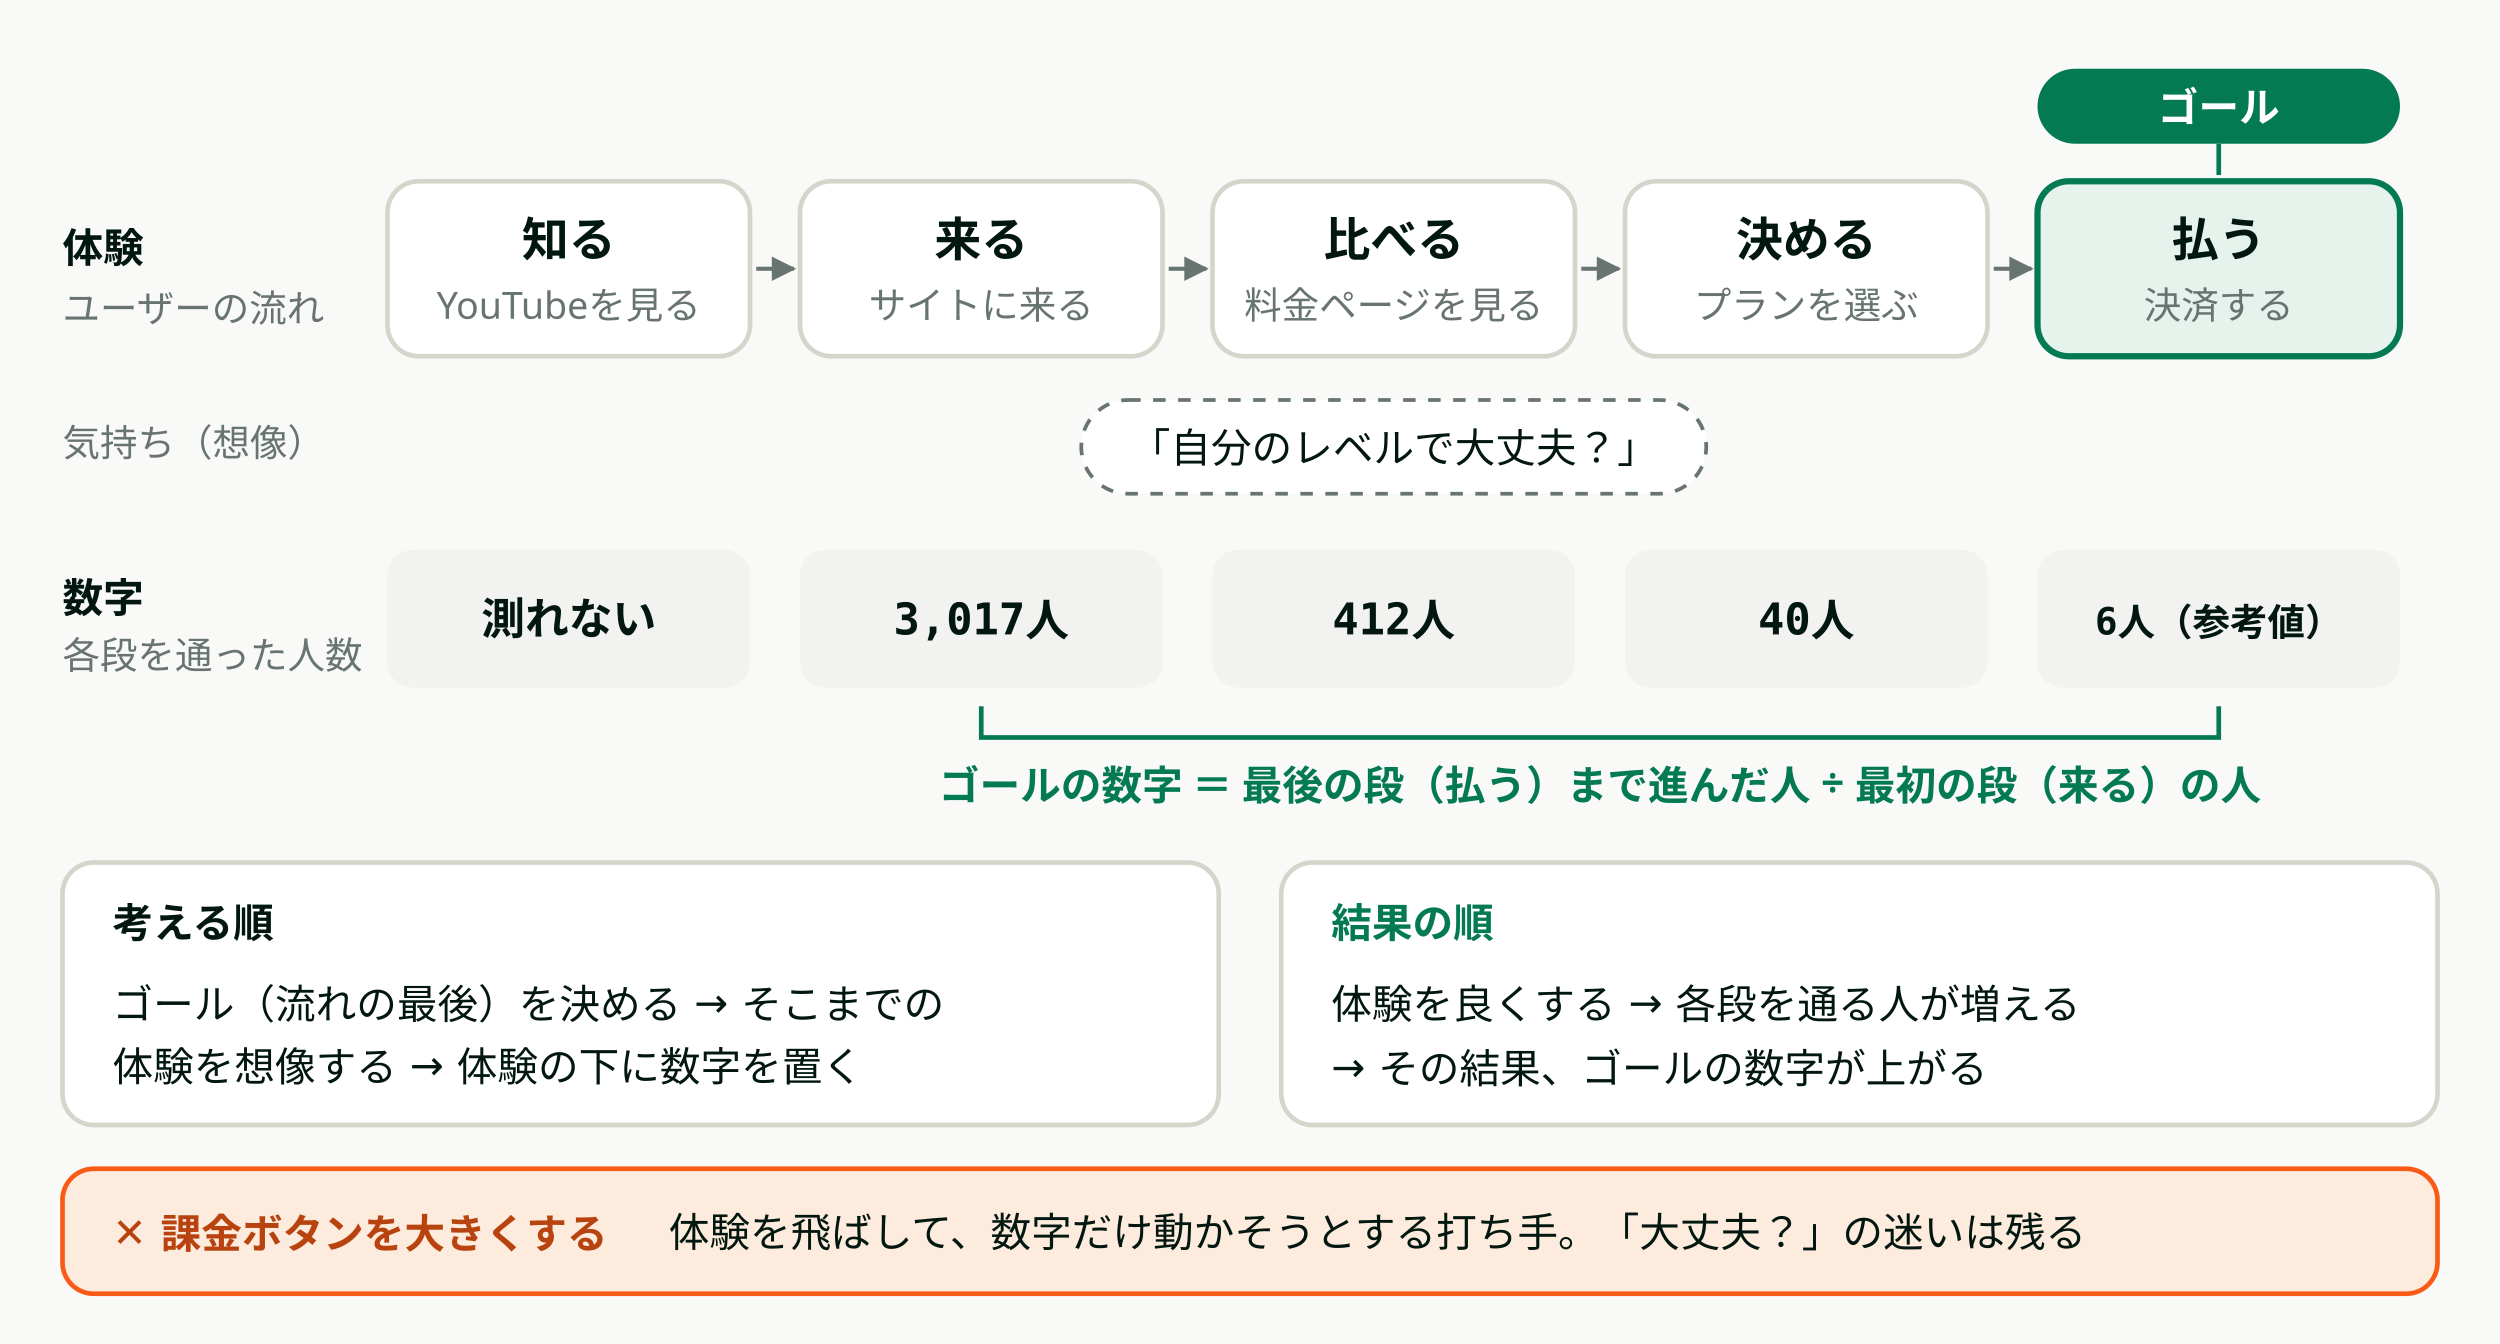
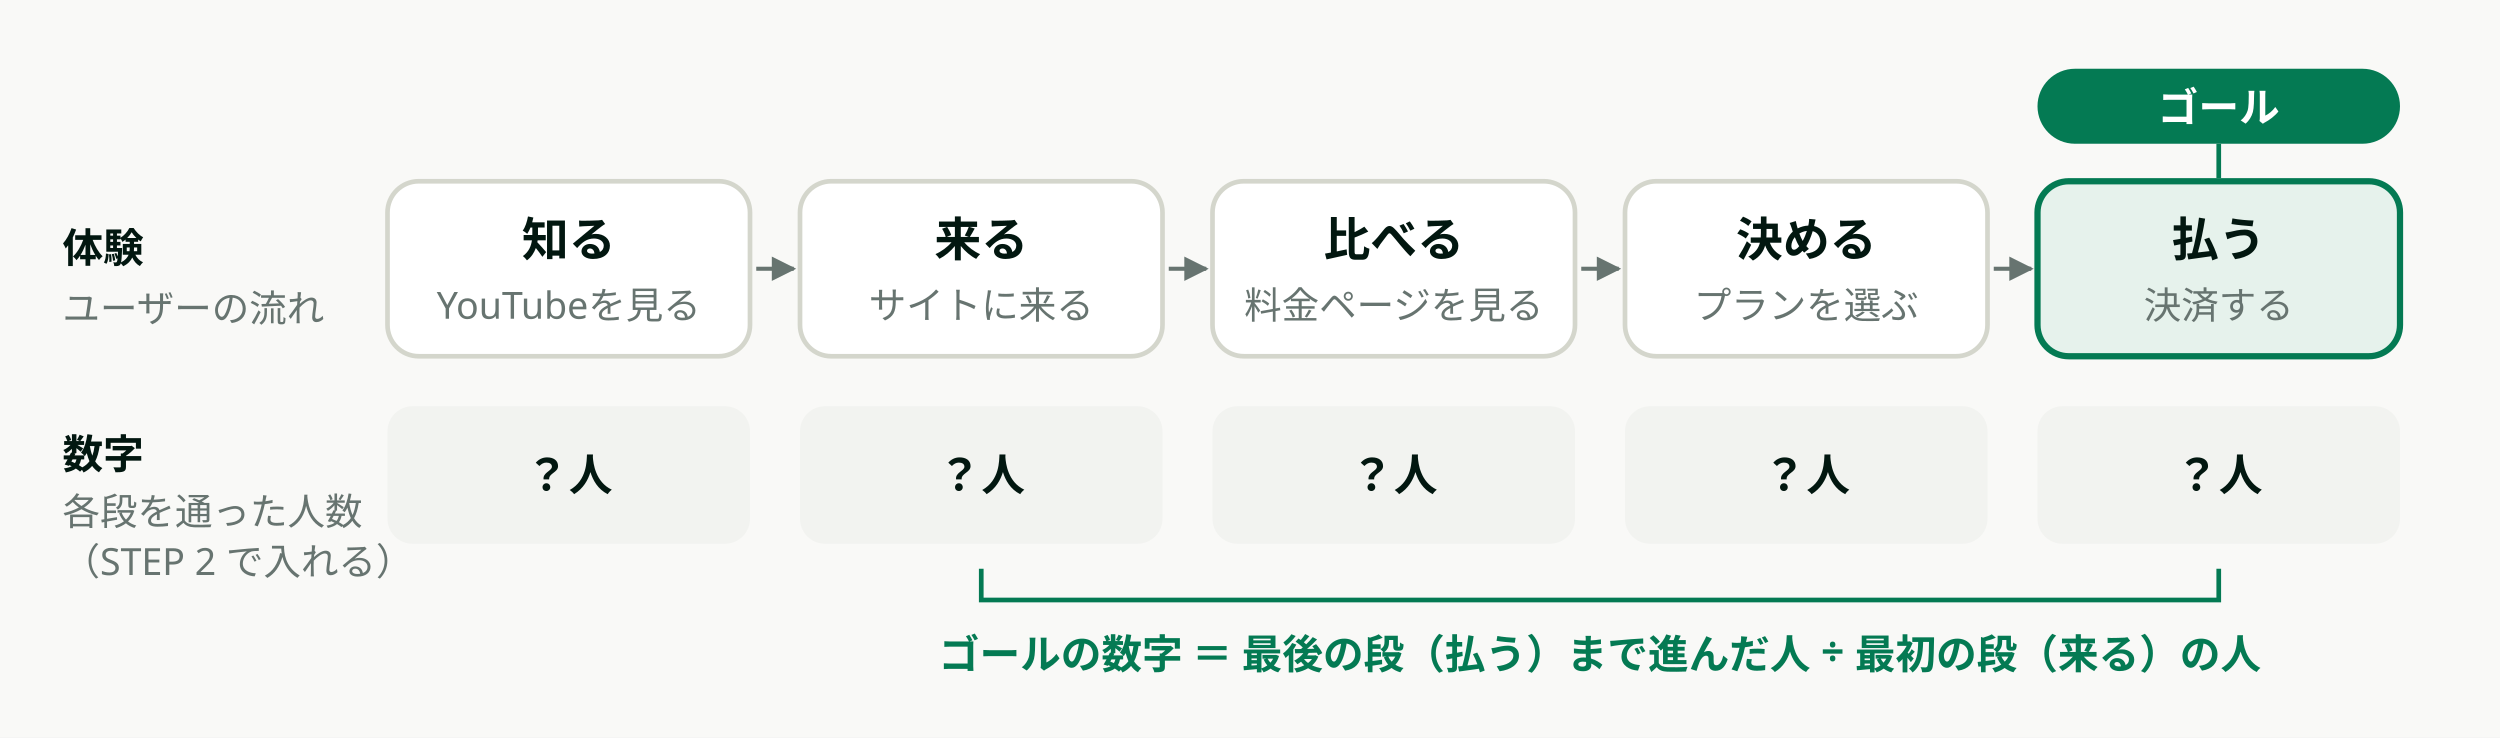
- <svg xmlns="http://www.w3.org/2000/svg" viewBox="0 0 800 430" width="800" height="430" role="img" aria-label="ゴール・体験・数字の関係（例：新規獲得）。体験はユーザーの流れで、知る（YouTubeを見る）→来る（サイトに来る）→比べる（料金ページを見る）→決める（プランを選ぶ）→払う（決済する）。流れの最後の段「払う」がゴール。比べる段では「自分のレベルで大丈夫？」と迷っている（想像）。数字は各段を通った人数で、測れない・3,017人・412人・40人・6人（参考値）。ゴールの数字は、最後の段まで進んだ人を最初の段の人数で割ったもの。考える順は、ゴールを決める→そこまでの体験を想像する→体験の下に数字を置く。結果の順は、体験を良くする→各段を通る人が増える→ゴールの数字が上がる。課金ボタンを大きくするのは、体験を飛ばして数字だけ動かそうとする打ち手で、迷いは残る">
+ <svg xmlns="http://www.w3.org/2000/svg" viewBox="0 0 800 236" width="800" height="236" role="img" aria-label="ゴール・体験・数字の関係（例：新規獲得）。体験はユーザーの流れで、知る（YouTubeを見る）→来る（サイトに来る）→比べる（料金ページを見る）→決める（プランを選ぶ）→払う（決済する）。流れの最後の段「払う」がゴール。数字は各段を通った人数で、STEP 2 で実際の数字を入れる（STEP 1 では空欄）。ゴールの数字は、最後の段まで進んだ人を最初の段の人数で割ったもの">
  <style>
.t{fill:#021710;font-family:"Hiragino Sans","Hiragino Kaku Gothic ProN","Noto Sans JP","Yu Gothic",Meiryo,sans-serif;font-size:13px}
.q{fill:#677470;font-family:"Hiragino Sans","Hiragino Kaku Gothic ProN","Noto Sans JP","Yu Gothic",Meiryo,sans-serif;font-size:12px}
.b{font-weight:700}
.m{font-family:"SF Mono",Menlo,Consolas,"Hiragino Sans",monospace}
.acct{fill:#047A53}
.hott{fill:#B8430F}
.box{fill:#FFFFFF;stroke:#D4D6CC;stroke-width:1.5}
.acc{fill:#E6F2EC;stroke:#047A53;stroke-width:2}
.soft{fill:#F2F3F0;stroke:none}
.hot{fill:#FDEBDD;stroke:#F95A16;stroke-width:1.5}
- .dash{fill:#FFFFFF;stroke:#677470;stroke-dasharray:4 4;stroke-width:1.2}
.ln{stroke:#677470;stroke-width:1.3;fill:none}
.lna{stroke:#047A53;stroke-width:1.5;fill:none}
.head{fill:#677470}
.heada{fill:#047A53}
</style>
  <defs>
    <marker id="arg" viewBox="0 0 10 10" refX="9" refY="5" markerWidth="6" markerHeight="6" orient="auto">
      <path class="head" d="M0 0L10 5L0 10z" />
    </marker>
    <marker id="arga" viewBox="0 0 10 10" refX="9" refY="5" markerWidth="6" markerHeight="6" orient="auto">
      <path class="heada" d="M0 0L10 5L0 10z" />
    </marker>
  </defs>
-   <rect x="0" y="0" width="800" height="430" fill="#F9F9F7" />
+   <rect x="0" y="0" width="800" height="236" fill="#F9F9F7" />
  <text class="t b" x="20" y="84">体験</text>
  <text class="q" x="20" y="103">ユーザーの流れ</text>
-   <text class="q" x="20" y="146">気持ち（想像）</text>
-   <text class="t b" x="20" y="196">数字</text>
-   <text class="q" x="20" y="214">各段を通った人数</text>
+   <text class="t b" x="20" y="150">数字</text>
+   <text class="q" x="20" y="168">各段を通った人数</text>
+   <text class="q" x="20" y="184">（STEP 2 で入れる）</text>
  <rect x="652" y="22" width="116" height="24" rx="12" fill="#047A53" />
  <text class="t b" x="710.0" y="39" text-anchor="middle" style="fill:#FFFFFF">ゴール</text>
-   <path class="lna" d="M710.0 46 V56" />
+   <path class="lna" d="M710.0 46 V57" />
  <rect class="box" x="124" y="58" width="116" height="56" rx="10" />
  <text class="t b" x="182.0" y="82" text-anchor="middle" style="font-size:15px">知る</text>
  <text class="q" x="182.0" y="102" text-anchor="middle">YouTubeを見る</text>
  <path class="ln" d="M242 86 H254" marker-end="url(#arg)" />
-   <rect class="soft" x="124" y="176" width="116" height="44" rx="8" />
-   <text class="t b m" x="182.0" y="203" text-anchor="middle" style="font-size:14px">測れない</text>
+   <rect class="soft" x="124" y="130" width="116" height="44" rx="8" />
+   <text class="t b m" x="182.0" y="157" text-anchor="middle" style="font-size:14px">？人</text>
  <rect class="box" x="256" y="58" width="116" height="56" rx="10" />
  <text class="t b" x="314.0" y="82" text-anchor="middle" style="font-size:15px">来る</text>
  <text class="q" x="314.0" y="102" text-anchor="middle">サイトに来る</text>
  <path class="ln" d="M374 86 H386" marker-end="url(#arg)" />
-   <rect class="soft" x="256" y="176" width="116" height="44" rx="8" />
-   <text class="t b m" x="314.0" y="203" text-anchor="middle" style="font-size:14px">3,017人</text>
+   <rect class="soft" x="256" y="130" width="116" height="44" rx="8" />
+   <text class="t b m" x="314.0" y="157" text-anchor="middle" style="font-size:14px">？人</text>
  <rect class="box" x="388" y="58" width="116" height="56" rx="10" />
  <text class="t b" x="446.0" y="82" text-anchor="middle" style="font-size:15px">比べる</text>
  <text class="q" x="446.0" y="102" text-anchor="middle">料金ページを見る</text>
  <path class="ln" d="M506 86 H518" marker-end="url(#arg)" />
-   <rect class="soft" x="388" y="176" width="116" height="44" rx="8" />
-   <text class="t b m" x="446.0" y="203" text-anchor="middle" style="font-size:14px">412人</text>
+   <rect class="soft" x="388" y="130" width="116" height="44" rx="8" />
+   <text class="t b m" x="446.0" y="157" text-anchor="middle" style="font-size:14px">？人</text>
  <rect class="box" x="520" y="58" width="116" height="56" rx="10" />
  <text class="t b" x="578.0" y="82" text-anchor="middle" style="font-size:15px">決める</text>
  <text class="q" x="578.0" y="102" text-anchor="middle">プランを選ぶ</text>
  <path class="ln" d="M638 86 H650" marker-end="url(#arg)" />
-   <rect class="soft" x="520" y="176" width="116" height="44" rx="8" />
-   <text class="t b m" x="578.0" y="203" text-anchor="middle" style="font-size:14px">40人</text>
+   <rect class="soft" x="520" y="130" width="116" height="44" rx="8" />
+   <text class="t b m" x="578.0" y="157" text-anchor="middle" style="font-size:14px">？人</text>
  <rect class="acc" x="652" y="58" width="116" height="56" rx="10" />
  <text class="t b" x="710.0" y="82" text-anchor="middle" style="font-size:15px">払う</text>
  <text class="q" x="710.0" y="102" text-anchor="middle">決済する</text>
-   <rect class="soft" x="652" y="176" width="116" height="44" rx="8" />
-   <text class="t b m" x="710.0" y="203" text-anchor="middle" style="font-size:12px">6人（参考値）</text>
-   <rect class="dash" x="346.0" y="128" width="200" height="30" rx="15" />
-   <text class="t" x="446.0" y="148" text-anchor="middle">「自分のレベルで大丈夫？」</text>
-   <path class="lna" d="M314.0 226 V236 H710.0 V226" />
-   <text class="t b acct" x="512.0" y="256" text-anchor="middle">ゴールの数字 ＝ 最後の段（払う）まで進んだ人 ÷ 最初の段（来る）の人</text>
-   <rect class="box" x="20" y="276" width="370" height="84" rx="10" />
-   <text class="t b" x="36" y="300">考える順</text>
-   <text class="t" x="36" y="326">ゴール（流れの最後）を決める → そこまでの</text>
-   <text class="t" x="36" y="346">体験を想像する → 体験の下に数字を置く</text>
-   <rect class="box" x="410" y="276" width="370" height="84" rx="10" />
-   <text class="t b acct" x="426" y="300">結果の順</text>
-   <text class="t" x="426" y="326">体験を良くする → 各段を通る人が増える</text>
-   <text class="t" x="426" y="346">→ その結果、ゴールの数字が上がる</text>
-   <rect class="hot" x="20" y="374" width="760" height="40" rx="10" />
-   <text class="t b hott" x="36" y="399">✕ 課金ボタンを大きくする</text>
-   <text class="t" x="214" y="399">体験を飛ばして、数字だけ動かそうとする打ち手。「大丈夫？」の迷いは残る</text>
+   <rect class="soft" x="652" y="130" width="116" height="44" rx="8" />
+   <text class="t b m" x="710.0" y="157" text-anchor="middle" style="font-size:14px">？人</text>
+   <path class="lna" d="M314.0 182 V192 H710.0 V182" />
+   <text class="t b acct" x="512.0" y="214" text-anchor="middle">ゴールの数字 ＝ 最後の段（払う）まで進んだ人 ÷ 最初の段（来る）の人</text>
</svg>
